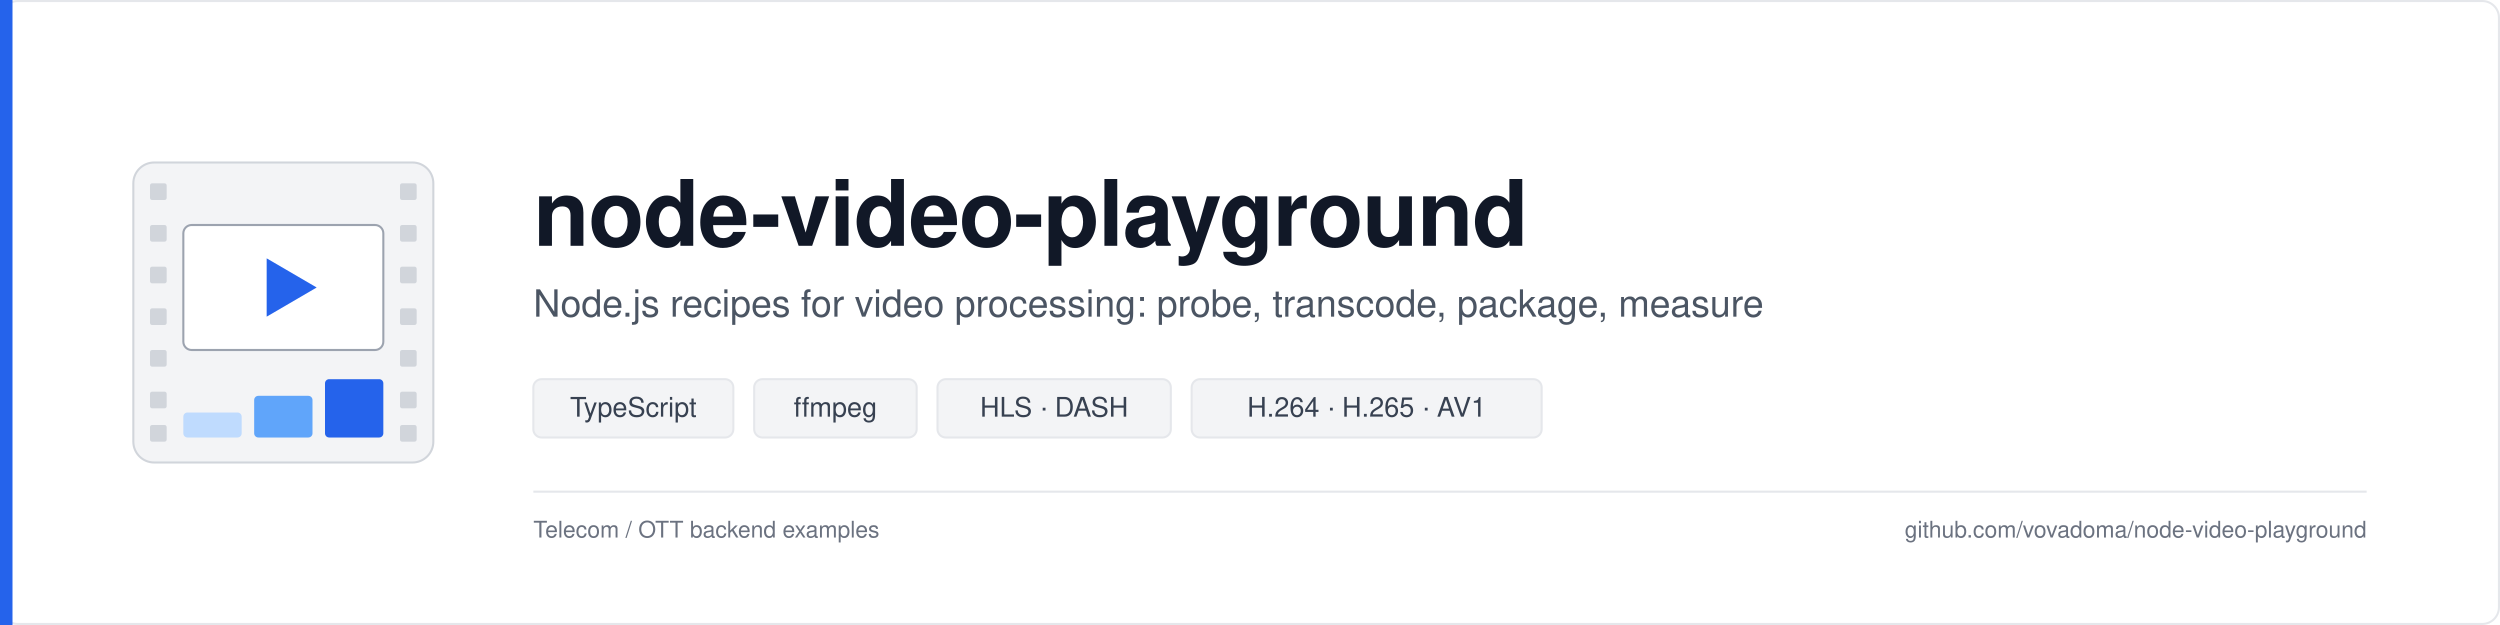
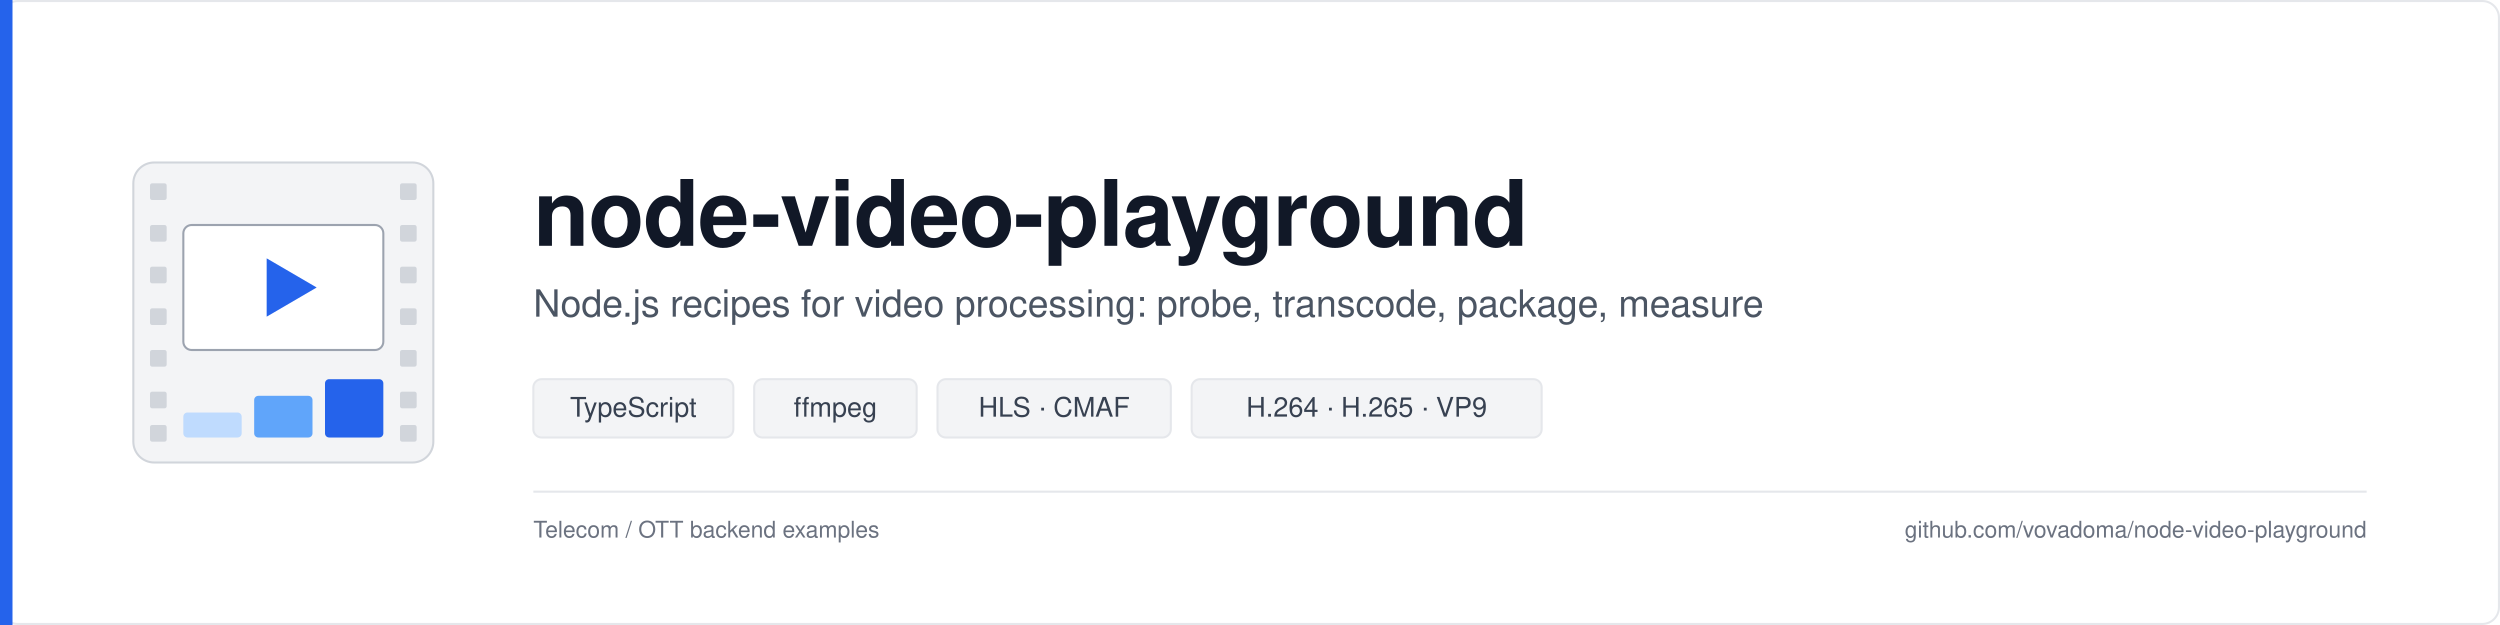
<svg xmlns="http://www.w3.org/2000/svg" width="1200" height="300" viewBox="0 0 1200 300" role="img" aria-label="node-video-playground">
  <style>
    .title { font-family: -apple-system, "Segoe UI", Helvetica, Arial, sans-serif; font-size: 44px; font-weight: 600; fill: #111827; letter-spacing: -0.5px; }
    .sub   { font-family: -apple-system, "Segoe UI", Helvetica, Arial, sans-serif; font-size: 18px; fill: #4b5563; }
    .tag   { font-family: -apple-system, "Segoe UI", Helvetica, Arial, sans-serif; font-size: 13px; font-weight: 500; fill: #374151; }
    .lbl   { font-family: -apple-system, "Segoe UI", Helvetica, Arial, sans-serif; font-size: 11px; fill: #6b7280; }
  </style>
  <rect width="1200" height="300" fill="#ffffff" />
  <rect x="0.5" y="0.5" width="1199" height="299" rx="8" fill="none" stroke="#e5e7eb" />
  <rect x="0" y="0" width="6" height="300" fill="#2563eb" />
  <g transform="translate(64,78)">
    <rect x="0" y="0" width="144" height="144" rx="10" fill="#f3f4f6" stroke="#d1d5db" />
    <rect x="24" y="30" width="96" height="60" rx="4" fill="#ffffff" stroke="#9ca3af" />
    <path d="M64 46 L64 74 L88 60 Z" fill="#2563eb" />
    <g fill="#d1d5db">
      <rect x="8" y="10" width="8" height="8" rx="1" />
      <rect x="8" y="30" width="8" height="8" rx="1" />
      <rect x="8" y="50" width="8" height="8" rx="1" />
      <rect x="8" y="70" width="8" height="8" rx="1" />
      <rect x="8" y="90" width="8" height="8" rx="1" />
      <rect x="8" y="110" width="8" height="8" rx="1" />
      <rect x="8" y="126" width="8" height="8" rx="1" />
      <rect x="128" y="10" width="8" height="8" rx="1" />
      <rect x="128" y="30" width="8" height="8" rx="1" />
      <rect x="128" y="50" width="8" height="8" rx="1" />
      <rect x="128" y="70" width="8" height="8" rx="1" />
      <rect x="128" y="90" width="8" height="8" rx="1" />
      <rect x="128" y="110" width="8" height="8" rx="1" />
      <rect x="128" y="126" width="8" height="8" rx="1" />
    </g>
    <g transform="translate(24,104)">
      <rect x="0" y="16" width="28" height="12" rx="2" fill="#bfdbfe" />
      <rect x="34" y="8" width="28" height="20" rx="2" fill="#60a5fa" />
      <rect x="68" y="0" width="28" height="28" rx="2" fill="#2563eb" />
    </g>
  </g>
  <text class="title" x="256" y="118">node-video-playground</text>
  <text class="sub" x="256" y="152">Node.js recipes for video processing: probe, transcode, package, measure</text>
  <g transform="translate(256,182)">
    <rect width="96" height="28" rx="4" fill="#f3f4f6" stroke="#e5e7eb" />
    <text class="tag" x="48" y="18" text-anchor="middle">TypeScript</text>
  </g>
  <g transform="translate(362,182)">
    <rect width="78" height="28" rx="4" fill="#f3f4f6" stroke="#e5e7eb" />
    <text class="tag" x="39" y="18" text-anchor="middle">ffmpeg</text>
  </g>
  <g transform="translate(450,182)">
    <rect width="112" height="28" rx="4" fill="#f3f4f6" stroke="#e5e7eb" />
-     <text class="tag" x="56" y="18" text-anchor="middle">HLS · DASH</text>
+     <text class="tag" x="56" y="18" text-anchor="middle">HLS · CMAF</text>
  </g>
  <g transform="translate(572,182)">
    <rect width="168" height="28" rx="4" fill="#f3f4f6" stroke="#e5e7eb" />
-     <text class="tag" x="84" y="18" text-anchor="middle">H.264 · H.265 · AV1</text>
+     <text class="tag" x="84" y="18" text-anchor="middle">H.264 · H.265 · VP9</text>
  </g>
  <line x1="256" y1="236" x2="1136" y2="236" stroke="#e5e7eb" />
  <text class="lbl" x="256" y="258">Telecom / OTT backend examples</text>
  <text class="lbl" x="1136" y="258" text-anchor="end">github.com/vovadoma/node-video-playground</text>
</svg>
